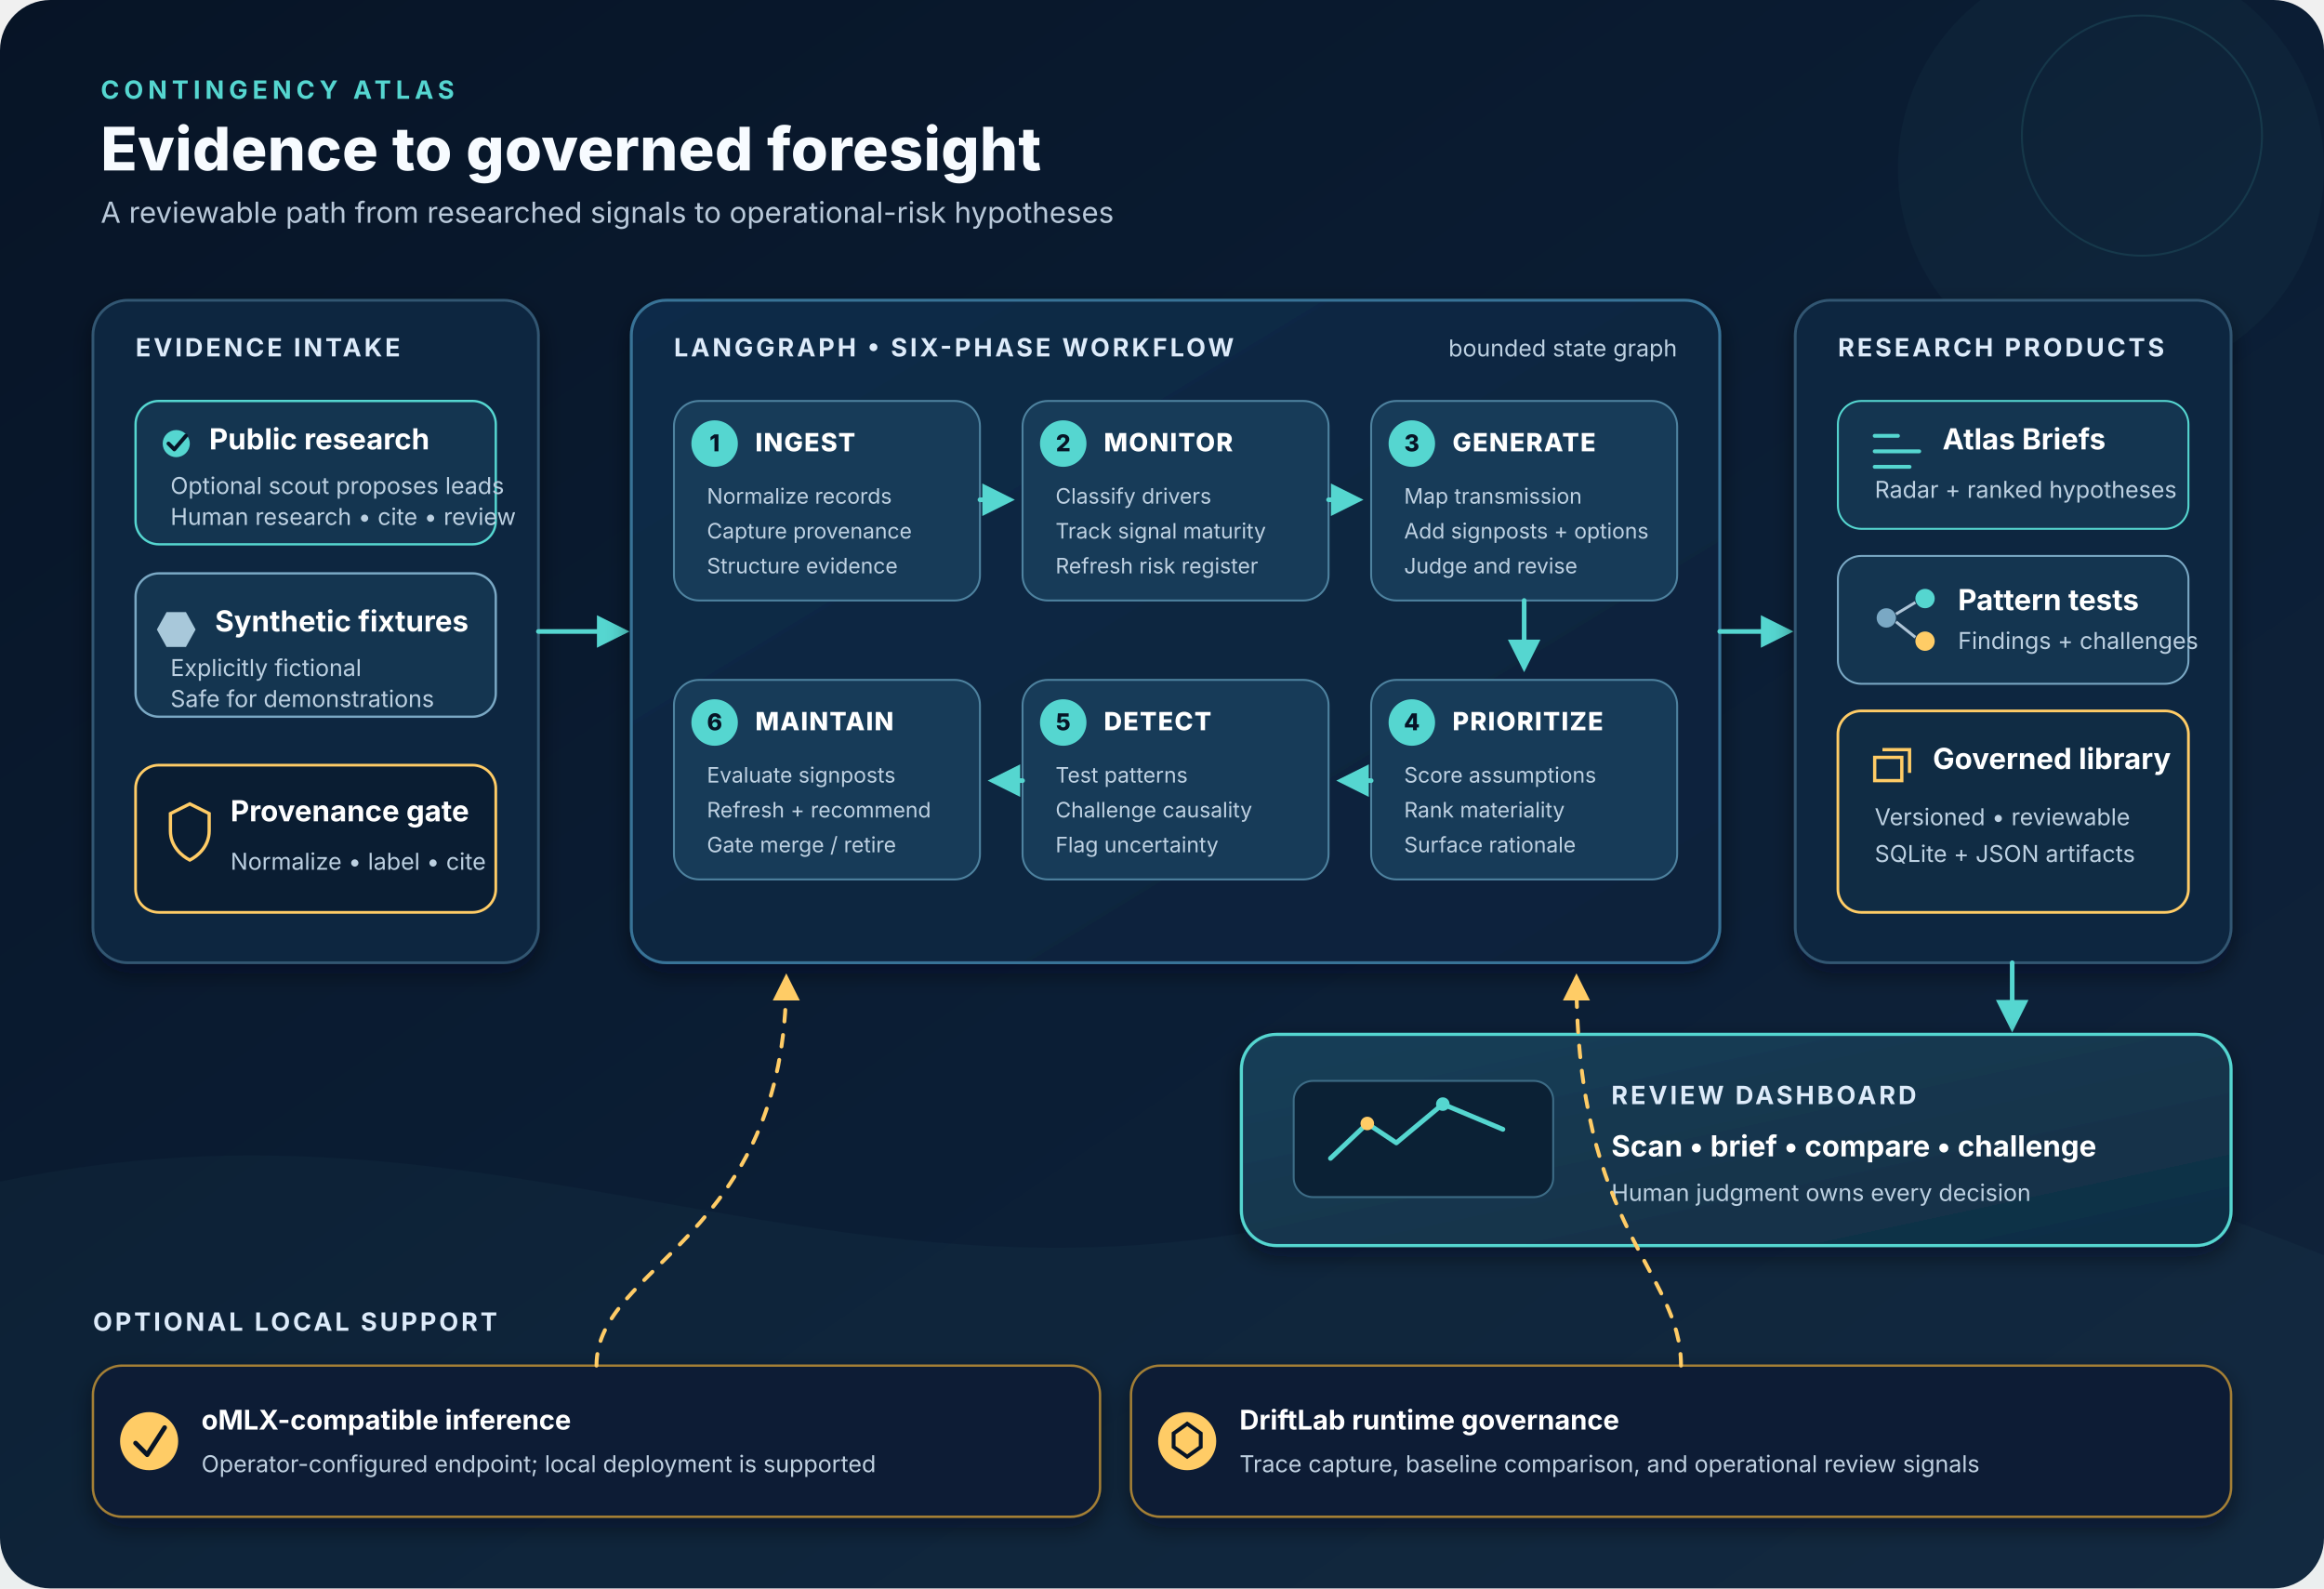
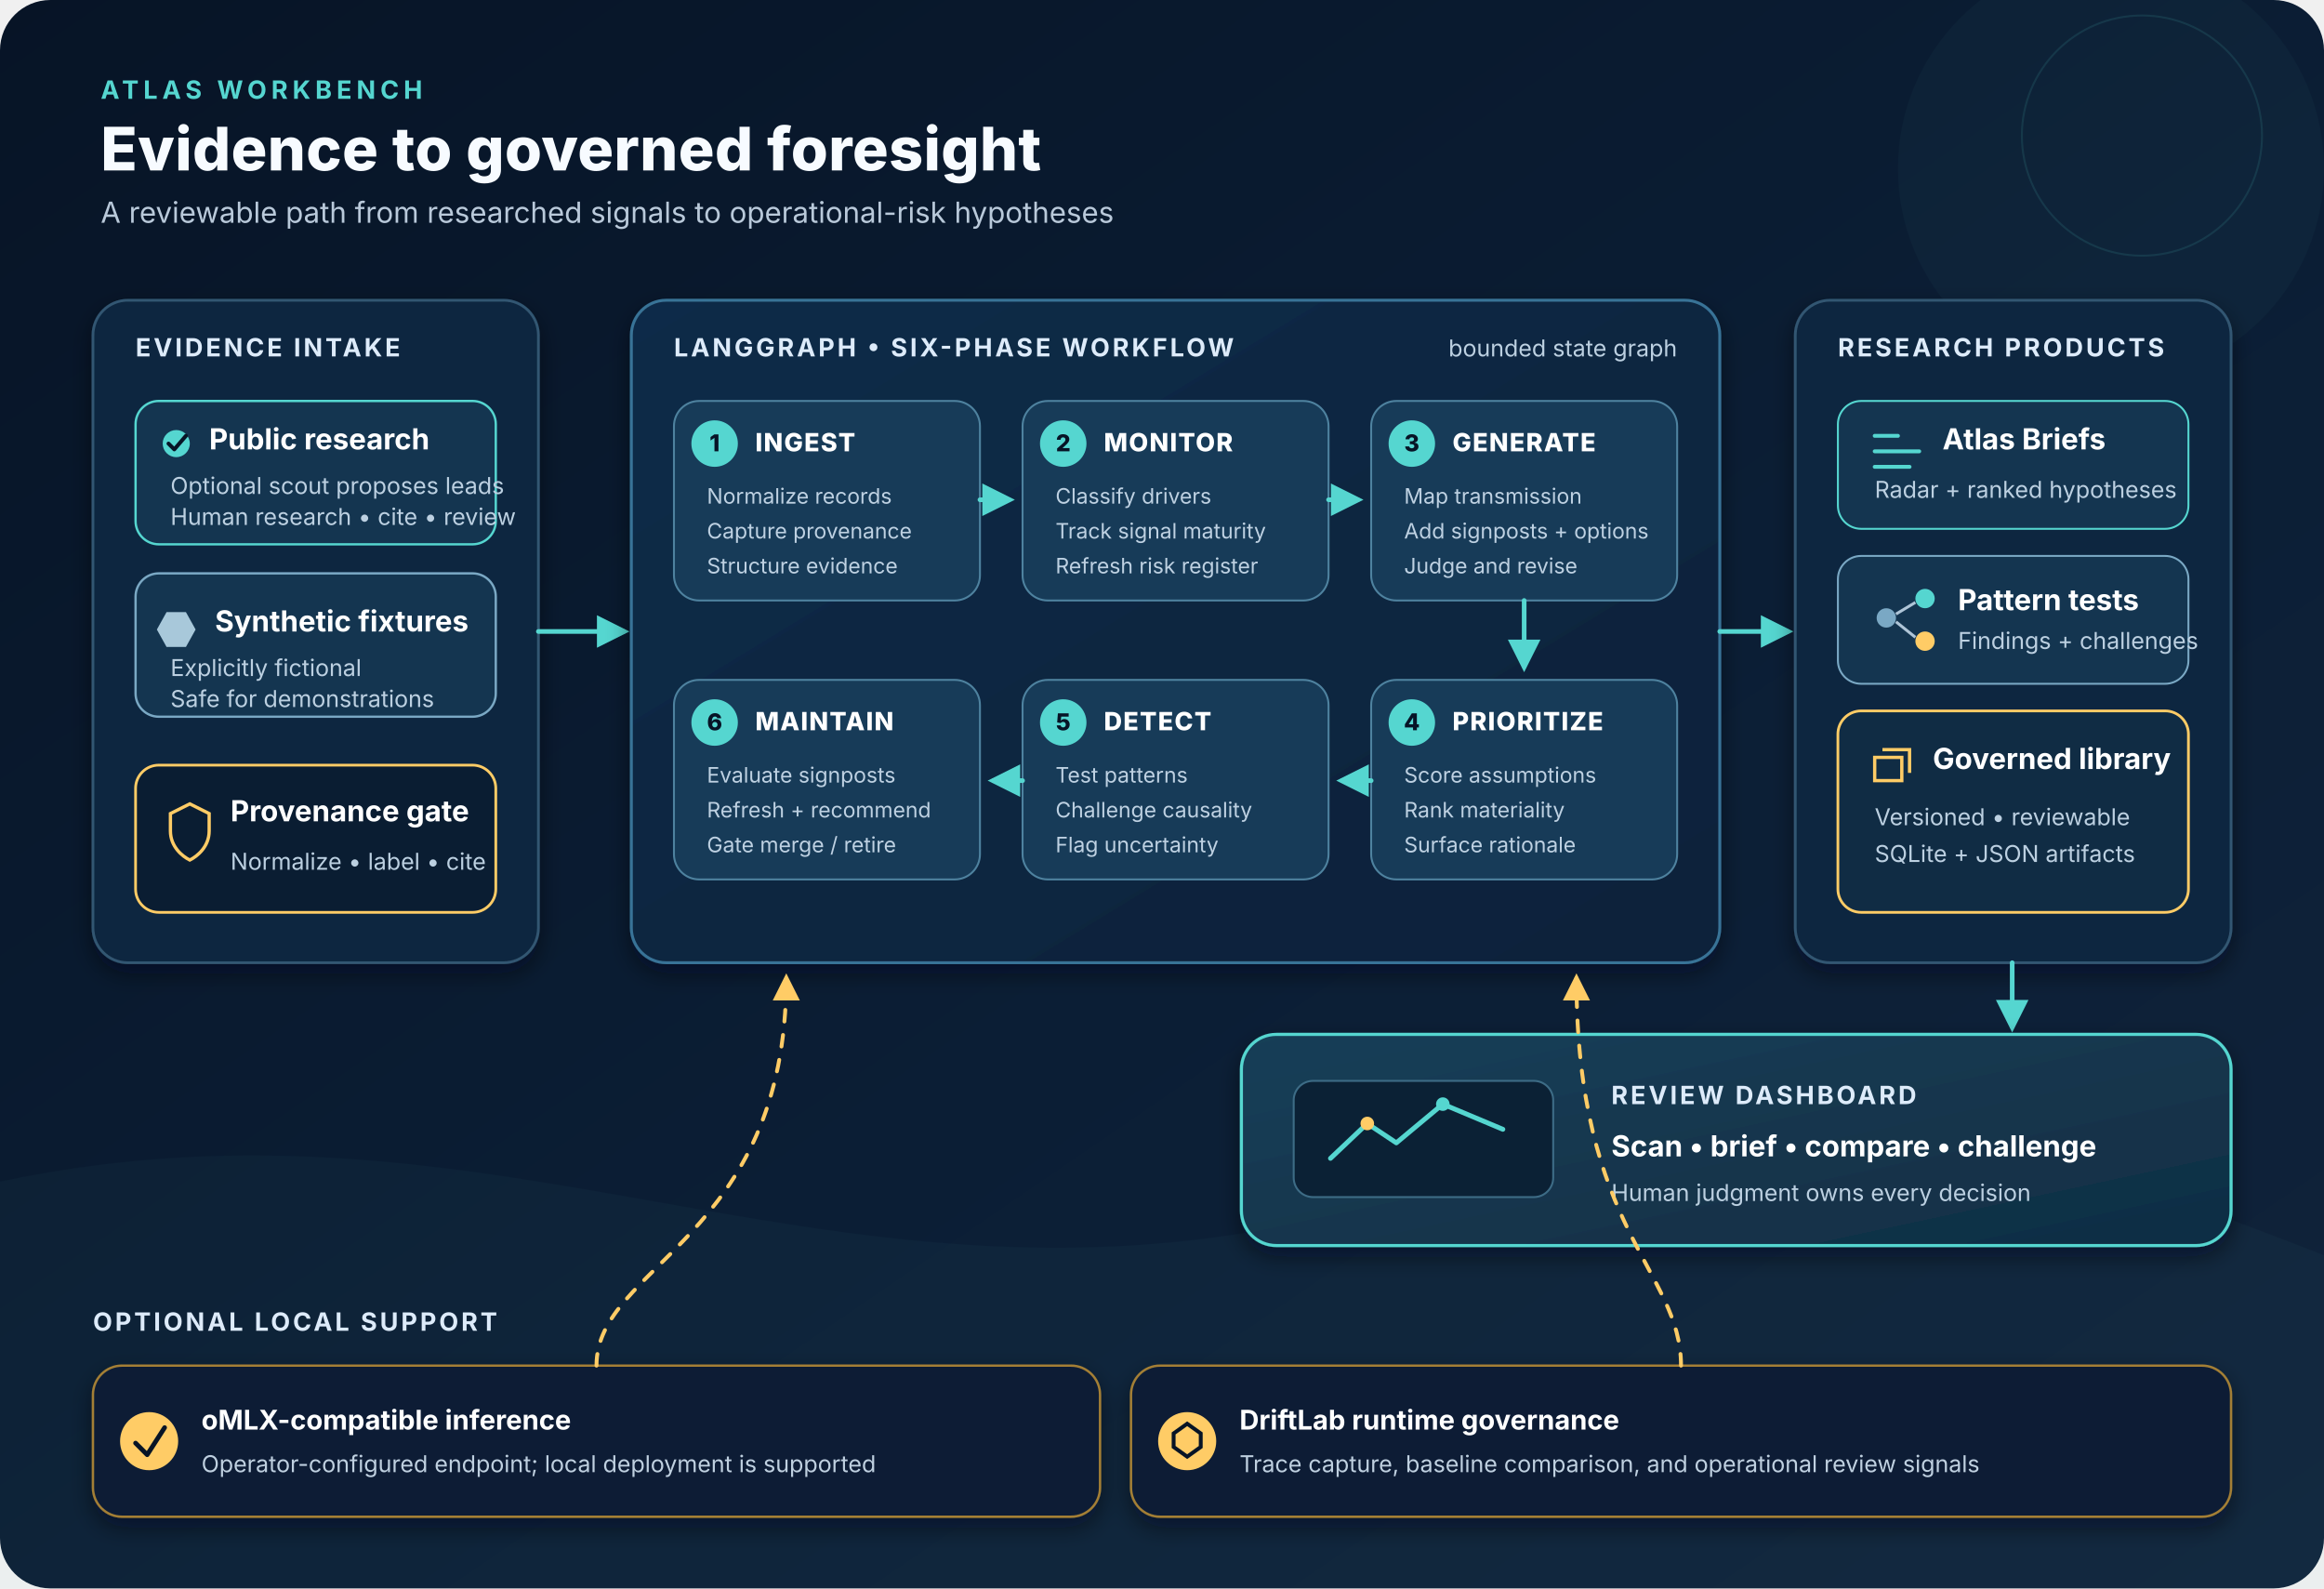
<svg xmlns="http://www.w3.org/2000/svg" viewBox="0 0 1200 820" width="1200" height="820" role="img" aria-labelledby="architecture-title architecture-description">
  <defs>
    <linearGradient id="background" x1="0" y1="0" x2="1" y2="1">
      <stop offset="0" stop-color="#071426" />
      <stop offset="0.55" stop-color="#0B1E35" />
      <stop offset="1" stop-color="#10233B" />
    </linearGradient>
    <linearGradient id="workflow-panel" x1="0" y1="0" x2="1" y2="1">
      <stop offset="0" stop-color="#112C48" />
      <stop offset="1" stop-color="#0B213A" />
    </linearGradient>
    <linearGradient id="dashboard-card" x1="0" y1="0" x2="1" y2="1">
      <stop offset="0" stop-color="#173F58" />
      <stop offset="1" stop-color="#102D43" />
    </linearGradient>
    <filter id="shadow" x="-20%" y="-20%" width="140%" height="150%">
      <feDropShadow dx="0" dy="5" stdDeviation="6" flood-color="#020815" flood-opacity="0.48" />
    </filter>
    <marker id="arrow-cyan" viewBox="0 0 10 10" refX="8.2" refY="5" markerWidth="7" markerHeight="7" orient="auto-start-reverse">
      <path d="M 0 0 L 10 5 L 0 10 z" fill="#55D6D0" />
    </marker>
    <marker id="arrow-amber" viewBox="0 0 10 10" refX="8.2" refY="5" markerWidth="7" markerHeight="7" orient="auto-start-reverse">
      <path d="M 0 0 L 10 5 L 0 10 z" fill="#FFCC66" />
    </marker>
    <style>
      text {
        font-family: ui-sans-serif, system-ui, -apple-system, "Segoe UI",
                     sans-serif;
      }
      .eyebrow {
        fill: #55D6D0;
        font-size: 13px;
        font-weight: 700;
        letter-spacing: 2.4px;
      }
      .title {
        fill: #F7FBFF;
        font-size: 31px;
        font-weight: 760;
        letter-spacing: 0.2px;
      }
      .subtitle {
        fill: #B9C9DA;
        font-size: 15px;
      }
      .section-label {
        fill: #DDEBFA;
        font-size: 13px;
        font-weight: 700;
        letter-spacing: 1.4px;
      }
      .card-title {
        fill: #FFFFFF;
        font-size: 15px;
        font-weight: 720;
      }
      .card-copy {
        fill: #BCD0E1;
        font-size: 12px;
      }
      .phase-number {
        fill: #071426;
        font-size: 12px;
        font-weight: 800;
        text-anchor: middle;
      }
      .phase-title {
        fill: #FFFFFF;
        font-size: 13px;
        font-weight: 760;
        letter-spacing: 0.6px;
      }
      .phase-copy {
        fill: #BED1E2;
        font-size: 11px;
      }
      .support-title {
        fill: #FFFFFF;
        font-size: 14px;
        font-weight: 720;
      }
      .support-copy {
        fill: #BFD0E0;
        font-size: 12px;
      }
      .flow {
        fill: none;
        stroke: #55D6D0;
        stroke-width: 2.4;
        stroke-linecap: round;
        stroke-linejoin: round;
        marker-end: url(#arrow-cyan);
      }
      .support-flow {
        fill: none;
        stroke: #FFCC66;
        stroke-width: 2;
        stroke-linecap: round;
        stroke-dasharray: 6 7;
        marker-end: url(#arrow-amber);
      }
    </style>
  </defs>
  <rect width="1200" height="820" rx="26" fill="url(#background)" />
  <path d="M 0 610 C 260 555, 430 690, 690 627 S 1000 570, 1200 648            L 1200 820 L 0 820 Z" fill="#55D6D0" opacity="0.035" />
  <circle cx="1090" cy="87" r="110" fill="#55D6D0" opacity="0.035" />
  <circle cx="1106" cy="70" r="62" fill="none" stroke="#55D6D0" stroke-width="1" opacity="0.12" />
-   <text x="52" y="51" class="eyebrow">CONTINGENCY ATLAS</text>
+   <text x="52" y="51" class="eyebrow">ATLAS WORKBENCH</text>
  <text x="52" y="88" class="title">Evidence to governed foresight</text>
  <text x="52" y="115" class="subtitle">
    A reviewable path from researched signals to operational-risk hypotheses
  </text>
  <g filter="url(#shadow)">
    <rect x="48" y="155" width="230" height="342" rx="18" fill="#0E263F" stroke="#335772" stroke-width="1.4" />
  </g>
  <text x="70" y="184" class="section-label">EVIDENCE INTAKE</text>
  <rect x="70" y="207" width="186" height="74" rx="12" fill="#143550" stroke="#55D6D0" stroke-width="1.2" />
  <circle cx="91" cy="229" r="7" fill="#55D6D0" />
  <path d="M 87 229 L 90 232 L 96 225" fill="none" stroke="#071426" stroke-width="2" stroke-linecap="round" stroke-linejoin="round" />
  <text x="108" y="232" class="card-title">Public research</text>
  <text x="88" y="255" class="card-copy">Optional scout proposes leads</text>
  <text x="88" y="271" class="card-copy">Human research • cite • review</text>
  <rect x="70" y="296" width="186" height="74" rx="12" fill="#143550" stroke="#7AA8C4" stroke-width="1.2" />
  <path d="M 86 316 L 96 316 L 101 325 L 96 334 L 86 334 L 81 325 Z" fill="#A8C8DA" />
  <text x="111" y="326" class="card-title">Synthetic fixtures</text>
  <text x="88" y="349" class="card-copy">Explicitly fictional</text>
  <text x="88" y="365" class="card-copy">Safe for demonstrations</text>
  <rect x="70" y="395" width="186" height="76" rx="12" fill="#0A1D32" stroke="#FFCC66" stroke-width="1.4" />
  <path d="M 88 420 L 98 415 L 108 420 V 429 C 108 437 102 442 98 444            C 94 442 88 437 88 429 Z" fill="none" stroke="#FFCC66" stroke-width="1.7" />
  <text x="119" y="424" class="card-title">Provenance gate</text>
  <text x="119" y="449" class="card-copy">Normalize • label • cite</text>
  <path d="M 278 326 H 322" class="flow" />
  <g filter="url(#shadow)">
    <rect x="326" y="155" width="562" height="342" rx="18" fill="url(#workflow-panel)" stroke="#397397" stroke-width="1.5" />
  </g>
  <text x="348" y="184" class="section-label">LANGGRAPH • SIX-PHASE WORKFLOW</text>
  <text x="866" y="184" class="card-copy" text-anchor="end">bounded state graph</text>
  <g>
    <rect x="348" y="207" width="158" height="103" rx="13" fill="#173B58" stroke="#4E829F" />
    <circle cx="369" cy="229" r="12" fill="#55D6D0" />
    <text x="369" y="233" class="phase-number">1</text>
    <text x="390" y="233" class="phase-title">INGEST</text>
    <text x="365" y="260" class="phase-copy">Normalize records</text>
    <text x="365" y="278" class="phase-copy">Capture provenance</text>
    <text x="365" y="296" class="phase-copy">Structure evidence</text>
    <rect x="528" y="207" width="158" height="103" rx="13" fill="#173B58" stroke="#4E829F" />
    <circle cx="549" cy="229" r="12" fill="#55D6D0" />
    <text x="549" y="233" class="phase-number">2</text>
    <text x="570" y="233" class="phase-title">MONITOR</text>
    <text x="545" y="260" class="phase-copy">Classify drivers</text>
    <text x="545" y="278" class="phase-copy">Track signal maturity</text>
    <text x="545" y="296" class="phase-copy">Refresh risk register</text>
    <rect x="708" y="207" width="158" height="103" rx="13" fill="#173B58" stroke="#4E829F" />
    <circle cx="729" cy="229" r="12" fill="#55D6D0" />
    <text x="729" y="233" class="phase-number">3</text>
    <text x="750" y="233" class="phase-title">GENERATE</text>
    <text x="725" y="260" class="phase-copy">Map transmission</text>
    <text x="725" y="278" class="phase-copy">Add signposts + options</text>
    <text x="725" y="296" class="phase-copy">Judge and revise</text>
    <rect x="708" y="351" width="158" height="103" rx="13" fill="#173B58" stroke="#4E829F" />
    <circle cx="729" cy="373" r="12" fill="#55D6D0" />
    <text x="729" y="377" class="phase-number">4</text>
    <text x="750" y="377" class="phase-title">PRIORITIZE</text>
    <text x="725" y="404" class="phase-copy">Score assumptions</text>
    <text x="725" y="422" class="phase-copy">Rank materiality</text>
    <text x="725" y="440" class="phase-copy">Surface rationale</text>
    <rect x="528" y="351" width="158" height="103" rx="13" fill="#173B58" stroke="#4E829F" />
    <circle cx="549" cy="373" r="12" fill="#55D6D0" />
    <text x="549" y="377" class="phase-number">5</text>
    <text x="570" y="377" class="phase-title">DETECT</text>
    <text x="545" y="404" class="phase-copy">Test patterns</text>
    <text x="545" y="422" class="phase-copy">Challenge causality</text>
    <text x="545" y="440" class="phase-copy">Flag uncertainty</text>
    <rect x="348" y="351" width="158" height="103" rx="13" fill="#173B58" stroke="#4E829F" />
    <circle cx="369" cy="373" r="12" fill="#55D6D0" />
    <text x="369" y="377" class="phase-number">6</text>
    <text x="390" y="377" class="phase-title">MAINTAIN</text>
    <text x="365" y="404" class="phase-copy">Evaluate signposts</text>
    <text x="365" y="422" class="phase-copy">Refresh + recommend</text>
    <text x="365" y="440" class="phase-copy">Gate merge / retire</text>
  </g>
  <path d="M 506 258 H 521" class="flow" />
  <path d="M 686 258 H 701" class="flow" />
  <path d="M 787 310 V 344" class="flow" />
  <path d="M 708 403 H 693" class="flow" />
  <path d="M 528 403 H 513" class="flow" />
  <path d="M 888 326 H 923" class="flow" />
  <g filter="url(#shadow)">
    <rect x="927" y="155" width="225" height="342" rx="18" fill="#0E263F" stroke="#335772" stroke-width="1.4" />
  </g>
  <text x="949" y="184" class="section-label">RESEARCH PRODUCTS</text>
  <rect x="949" y="207" width="181" height="66" rx="12" fill="#143550" stroke="#55D6D0" />
  <path d="M 968 225 H 980 M 968 233 H 991 M 968 241 H 986" fill="none" stroke="#55D6D0" stroke-width="2" stroke-linecap="round" />
  <text x="1003" y="232" class="card-title">Atlas Briefs</text>
  <text x="968" y="257" class="card-copy">Radar + ranked hypotheses</text>
  <rect x="949" y="287" width="181" height="66" rx="12" fill="#143550" stroke="#7AA8C4" />
  <circle cx="974" cy="319" r="5" fill="#7AA8C4" />
  <circle cx="994" cy="309" r="5" fill="#55D6D0" />
  <circle cx="994" cy="331" r="5" fill="#FFCC66" />
  <path d="M 979 317 L 989 311 M 979 321 L 989 329" fill="none" stroke="#AFC5D7" stroke-width="1.5" />
  <text x="1011" y="315" class="card-title">Pattern tests</text>
  <text x="1011" y="335" class="card-copy">Findings + challenges</text>
  <rect x="949" y="367" width="181" height="104" rx="12" fill="#102C44" stroke="#FFCC66" stroke-width="1.4" />
  <path d="M 968 391 H 982 V 403 H 968 Z M 972 387 H 986 V 399" fill="none" stroke="#FFCC66" stroke-width="1.7" />
  <text x="998" y="397" class="card-title">Governed library</text>
  <text x="968" y="426" class="card-copy">Versioned • reviewable</text>
  <text x="968" y="445" class="card-copy">SQLite + JSON artifacts</text>
  <path d="M 1039 497 V 530" class="flow" />
  <g filter="url(#shadow)">
    <rect x="641" y="534" width="511" height="109" rx="18" fill="url(#dashboard-card)" stroke="#55D6D0" stroke-width="1.6" />
  </g>
  <rect x="668" y="558" width="134" height="60" rx="10" fill="#0B2135" stroke="#3D6C86" />
  <path d="M 687 598 L 706 580 L 721 590 L 745 570 L 776 583" fill="none" stroke="#55D6D0" stroke-width="2.5" stroke-linecap="round" stroke-linejoin="round" />
  <circle cx="706" cy="580" r="3.5" fill="#FFCC66" />
  <circle cx="745" cy="570" r="3.5" fill="#55D6D0" />
  <text x="832" y="570" class="section-label">REVIEW DASHBOARD</text>
  <text x="832" y="597" class="card-title">Scan • brief • compare • challenge</text>
  <text x="832" y="620" class="card-copy">
    Human judgment owns every decision
  </text>
  <text x="48" y="687" class="section-label">OPTIONAL LOCAL SUPPORT</text>
  <g filter="url(#shadow)">
    <rect x="48" y="705" width="520" height="78" rx="15" fill="#111F34" stroke="#A47F34" stroke-width="1.2" />
    <rect x="584" y="705" width="568" height="78" rx="15" fill="#111F34" stroke="#A47F34" stroke-width="1.2" />
  </g>
  <circle cx="77" cy="744" r="15" fill="#FFCC66" />
  <path d="M 70 745 L 76 751 L 85 737" fill="none" stroke="#071426" stroke-width="2.4" stroke-linecap="round" stroke-linejoin="round" />
  <text x="104" y="738" class="support-title">oMLX-compatible inference</text>
  <text x="104" y="760" class="support-copy">
    Operator-configured endpoint; local deployment is supported
  </text>
  <circle cx="613" cy="744" r="15" fill="#FFCC66" />
  <path d="M 606 747 L 606 740 L 613 735 L 620 740 L 620 747 L 613 752 Z" fill="none" stroke="#071426" stroke-width="2" />
  <text x="640" y="738" class="support-title">DriftLab runtime governance</text>
  <text x="640" y="760" class="support-copy">
    Trace capture, baseline comparison, and operational review signals
  </text>
  <path d="M 308 705 C 308 653, 406 640, 406 505" class="support-flow" />
  <path d="M 868 705 C 868 656, 814 635, 814 505" class="support-flow" />
</svg>
